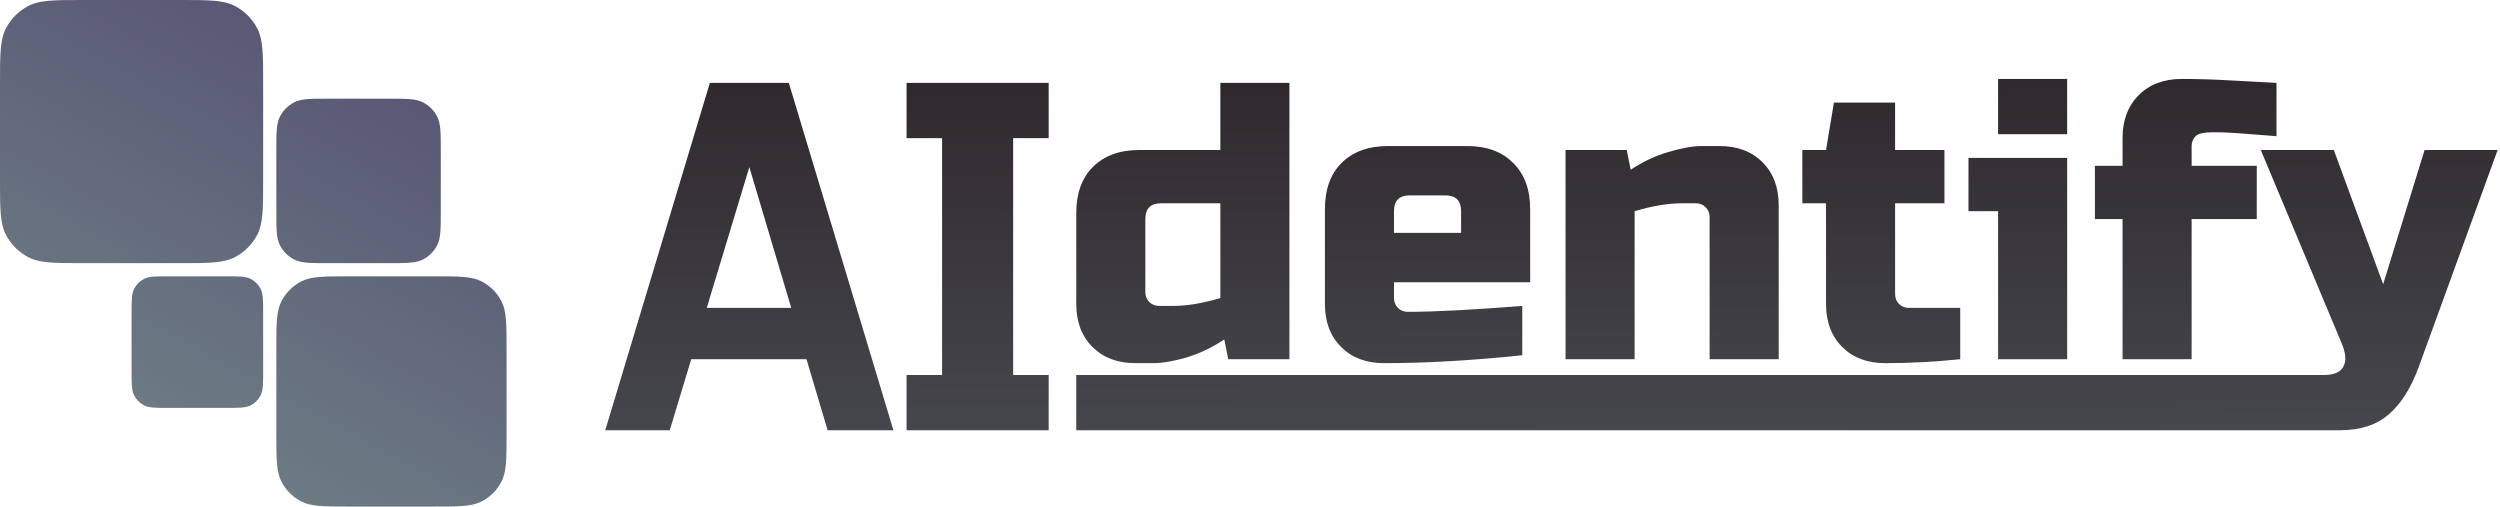
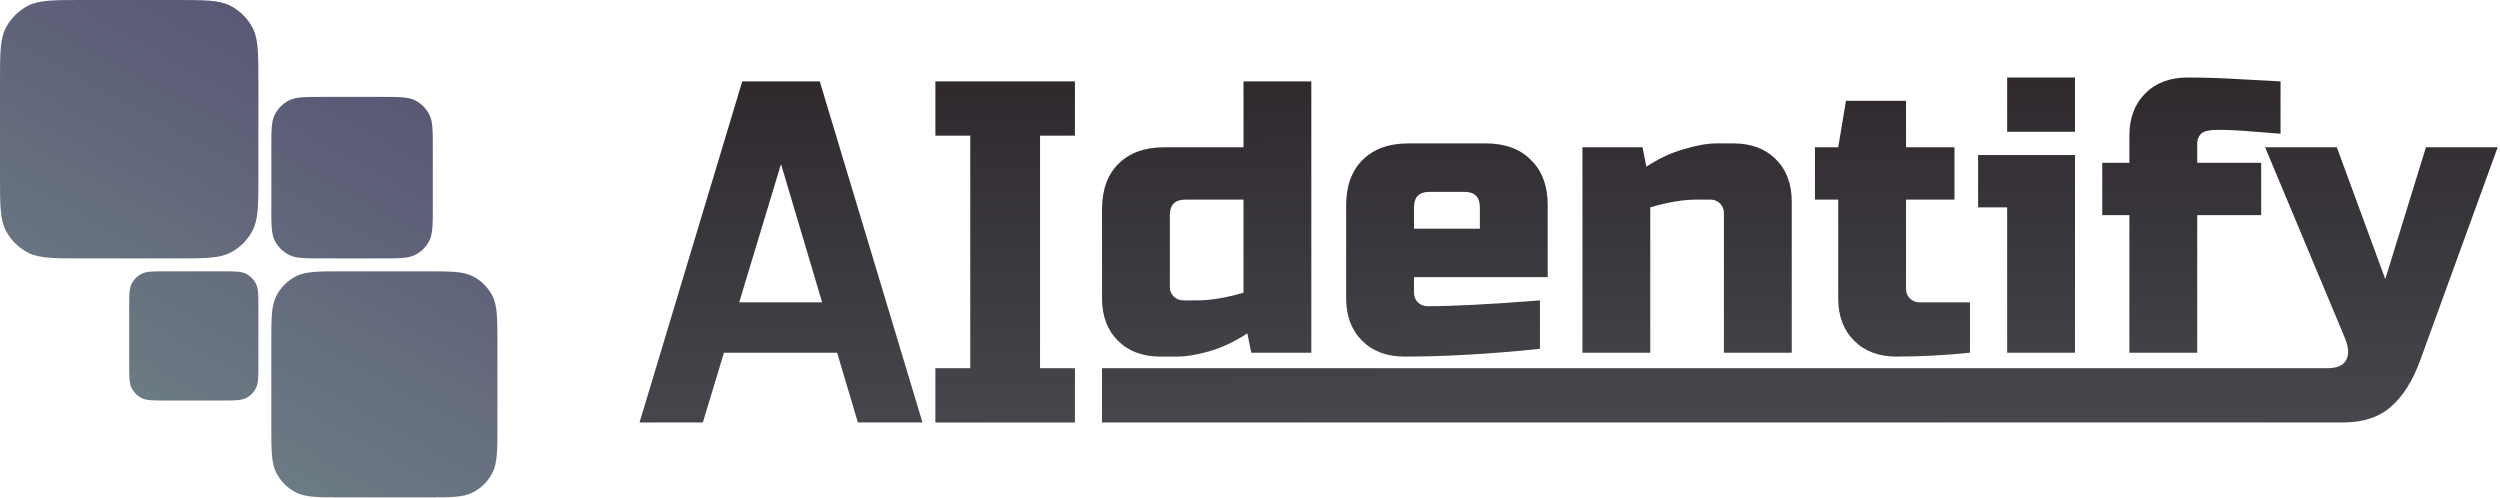
- <svg xmlns="http://www.w3.org/2000/svg" width="380" height="77" viewBox="0 0 380 77" fill="none">
-   <path d="M101.8 65.4H92L107.9 12.6H119.9L135.8 65.4H125.8L122.587 54.599H105.067L101.8 65.4ZM122.587 54.599L125.8 65.4L113.9 25.4L107.472 46.65L107.425 46.8H120.267L122.587 54.599Z" fill="url(#paint0_linear_40_122)" />
-   <path d="M159.398 65.4H137.798V57H143.198V21H137.798V12.6H159.398V21H153.998V57H159.398V65.4Z" fill="url(#paint1_linear_40_122)" />
-   <path d="M186.693 54.6L186.093 51.6C184.213 52.84 182.273 53.76 180.273 54.36C178.313 54.92 176.653 55.2 175.293 55.2H172.593C169.873 55.2 167.693 54.38 166.053 52.74C164.413 51.1 163.593 48.92 163.593 46.2V32.4C163.593 29.4 164.433 27.06 166.113 25.38C167.833 23.66 170.193 22.8 173.193 22.8H185.493V12.6H195.993V54.6H186.693ZM178.293 46.5C180.413 46.5 182.813 46.1 185.493 45.3V30.9H176.493C174.893 30.9 174.093 31.7 174.093 33.3V44.4C174.093 45 174.293 45.5 174.693 45.9C175.093 46.3 175.593 46.5 176.193 46.5H178.293Z" fill="url(#paint2_linear_40_122)" />
-   <path d="M214.286 29.7C212.686 29.7 211.886 30.5 211.886 32.1V35.4H222.086V32.1C222.086 30.5 221.286 29.7 219.686 29.7H214.286ZM231.386 54C223.666 54.8 216.666 55.2 210.386 55.2C207.666 55.2 205.486 54.38 203.846 52.74C202.206 51.1 201.386 48.92 201.386 46.2V31.8C201.386 28.8 202.226 26.46 203.906 24.78C205.626 23.06 207.986 22.2 210.986 22.2H222.986C225.986 22.2 228.326 23.06 230.006 24.78C231.726 26.46 232.586 28.8 232.586 31.8V42.9H211.886V45.3C211.886 45.9 212.086 46.4 212.486 46.8C212.886 47.2 213.386 47.4 213.986 47.4C217.946 47.4 223.746 47.1 231.386 46.5V54Z" fill="url(#paint3_linear_40_122)" />
-   <path d="M255.663 30.9C253.543 30.9 251.143 31.3 248.463 32.1V54.6H237.963V22.8H247.263L247.863 25.8C249.743 24.56 251.663 23.66 253.623 23.1C255.623 22.5 257.303 22.2 258.663 22.2H261.363C264.083 22.2 266.263 23.02 267.903 24.66C269.543 26.3 270.363 28.48 270.363 31.2V54.6H259.863V33C259.863 32.4 259.663 31.9 259.263 31.5C258.863 31.1 258.363 30.9 257.763 30.9H255.663Z" fill="url(#paint4_linear_40_122)" />
-   <path d="M297.955 54.6C294.075 55 290.275 55.2 286.555 55.2C283.835 55.2 281.655 54.38 280.015 52.74C278.375 51.1 277.555 48.92 277.555 46.2V30.9H273.955V22.8H277.555L278.755 15.6H288.055V22.8H295.555V30.9H288.055V44.7C288.055 45.3 288.255 45.8 288.655 46.2C289.055 46.6 289.555 46.8 290.155 46.8H297.955V54.6Z" fill="url(#paint5_linear_40_122)" />
-   <path d="M314.209 24V54.6H303.709V32.1H299.209V24H314.209ZM303.709 12H314.209V20.4H303.709V12Z" fill="url(#paint6_linear_40_122)" />
-   <path d="M346.028 20.7C344.868 20.62 343.328 20.5 341.408 20.34C339.488 20.18 337.828 20.1 336.428 20.1C335.028 20.1 334.128 20.3 333.728 20.7C333.328 21.1 333.128 21.6 333.128 22.2V25.2H343.028V33.3H333.128V54.6H322.628V33.3H318.428V25.2H322.628V21C322.628 18.28 323.448 16.1 325.088 14.46C326.728 12.82 328.908 12 331.628 12C334.068 12 336.648 12.08 339.368 12.24C342.088 12.4 344.308 12.52 346.028 12.6V20.7Z" fill="url(#paint7_linear_40_122)" />
-   <path d="M355.64 65.4C353.52 65.4 166.65 65.4 163.59 65.4V57H353.24C354.76 57 355.74 56.58 356.18 55.74C356.66 54.9 356.58 53.72 355.94 52.2L343.64 22.8H354.74L362.24 43.2L368.54 22.8H379.64L367.64 55.8C366.48 58.96 364.98 61.34 363.14 62.94C361.3 64.58 358.8 65.4 355.64 65.4Z" fill="url(#paint8_linear_40_122)" />
-   <path d="M0 12.8C0 8.32 0 6.079 0.872 4.368C1.639 2.863 2.863 1.639 4.368 0.872C6.079 0 8.32 0 12.8 0H27.2C31.68 0 33.921 0 35.632 0.872C37.137 1.639 38.361 2.863 39.128 4.368C40 6.079 40 8.32 40 12.8V27.2C40 31.68 40 33.921 39.128 35.632C38.361 37.137 37.137 38.361 35.632 39.128C33.921 40 31.68 40 27.2 40H12.8C8.32 40 6.079 40 4.368 39.128C2.863 38.361 1.639 37.137 0.872 35.632C0 33.921 0 31.68 0 27.2V12.8Z" fill="url(#paint9_linear_40_122)" />
-   <path d="M20 47.6C20 45.64 20 44.66 20.381 43.911C20.717 43.252 21.253 42.717 21.911 42.382C22.66 42 23.64 42 25.6 42H34.4C36.36 42 37.34 42 38.089 42.382C38.748 42.717 39.283 43.252 39.618 43.911C40 44.66 40 45.64 40 47.6V56.4C40 58.36 40 59.34 39.618 60.089C39.283 60.748 38.748 61.283 38.089 61.618C37.34 62 36.36 62 34.4 62H25.6C23.64 62 22.66 62 21.911 61.618C21.253 61.283 20.717 60.748 20.381 60.089C20 59.34 20 58.36 20 56.4V47.6Z" fill="url(#paint10_linear_40_122)" />
-   <path d="M42 23C42 20.2 42 18.8 42.545 17.73C43.024 16.789 43.789 16.024 44.73 15.545C45.8 15 47.2 15 50 15H59C61.8 15 63.2 15 64.27 15.545C65.211 16.024 65.976 16.789 66.455 17.73C67 18.8 67 20.2 67 23V32C67 34.8 67 36.2 66.455 37.27C65.976 38.211 65.211 38.976 64.27 39.455C63.2 40 61.8 40 59 40H50C47.2 40 45.8 40 44.73 39.455C43.789 38.976 43.024 38.211 42.545 37.27C42 36.2 42 34.8 42 32V23Z" fill="url(#paint11_linear_40_122)" />
-   <path d="M42 53.2C42 49.28 42 47.319 42.763 45.822C43.434 44.505 44.505 43.434 45.822 42.763C47.319 42 49.28 42 53.2 42H65.8C69.72 42 71.681 42 73.178 42.763C74.495 43.434 75.566 44.505 76.237 45.822C77 47.319 77 49.28 77 53.2V65.8C77 69.72 77 71.681 76.237 73.178C75.566 74.495 74.495 75.566 73.178 76.237C71.681 77 69.72 77 65.8 77H53.2C49.28 77 47.319 77 45.822 76.237C44.505 75.566 43.434 74.495 42.763 73.178C42 71.681 42 69.72 42 65.8V53.2Z" fill="url(#paint12_linear_40_122)" />
+ <svg xmlns="http://www.w3.org/2000/svg" width="387" height="77" viewBox="0 0 387 77" fill="none">
+   <path d="M108.8 65.4H99L114.9 12.6H126.9L142.8 65.4H132.8L129.587 54.599H112.067L108.8 65.4ZM129.587 54.599L132.8 65.4L120.9 25.4L114.472 46.65L114.425 46.8H127.267L129.587 54.599Z" fill="url(#paint0_linear_61_130)" />
+   <path d="M166.398 65.4H144.798V57H150.198V21H144.798V12.6H166.398V21H160.998V57H166.398V65.4Z" fill="url(#paint1_linear_61_130)" />
+   <path d="M193.693 54.6L193.093 51.6C191.213 52.84 189.273 53.76 187.273 54.36C185.313 54.92 183.653 55.2 182.293 55.2H179.593C176.873 55.2 174.693 54.38 173.053 52.74C171.413 51.1 170.593 48.92 170.593 46.2V32.4C170.593 29.4 171.433 27.06 173.113 25.38C174.833 23.66 177.193 22.8 180.193 22.8H192.493V12.6H202.993V54.6H193.693ZM185.293 46.5C187.413 46.5 189.813 46.1 192.493 45.3V30.9H183.493C181.893 30.9 181.093 31.7 181.093 33.3V44.4C181.093 45 181.293 45.5 181.693 45.9C182.093 46.3 182.593 46.5 183.193 46.5H185.293Z" fill="url(#paint2_linear_61_130)" />
+   <path d="M221.286 29.7C219.686 29.7 218.886 30.5 218.886 32.1V35.4H229.086V32.1C229.086 30.5 228.286 29.7 226.686 29.7H221.286ZM238.386 54C230.666 54.8 223.666 55.2 217.386 55.2C214.666 55.2 212.486 54.38 210.846 52.74C209.206 51.1 208.386 48.92 208.386 46.2V31.8C208.386 28.8 209.226 26.46 210.906 24.78C212.626 23.06 214.986 22.2 217.986 22.2H229.986C232.986 22.2 235.326 23.06 237.006 24.78C238.726 26.46 239.586 28.8 239.586 31.8V42.9H218.886V45.3C218.886 45.9 219.086 46.4 219.486 46.8C219.886 47.2 220.386 47.4 220.986 47.4C224.946 47.4 230.746 47.1 238.386 46.5V54Z" fill="url(#paint3_linear_61_130)" />
+   <path d="M262.663 30.9C260.543 30.9 258.143 31.3 255.463 32.1V54.6H244.963V22.8H254.262L254.863 25.8C256.743 24.56 258.662 23.66 260.622 23.1C262.622 22.5 264.303 22.2 265.663 22.2H268.362C271.082 22.2 273.263 23.02 274.903 24.66C276.543 26.3 277.362 28.48 277.362 31.2V54.6H266.862V33C266.862 32.4 266.663 31.9 266.263 31.5C265.863 31.1 265.363 30.9 264.763 30.9H262.663Z" fill="url(#paint4_linear_61_130)" />
+   <path d="M304.955 54.6C301.075 55 297.275 55.2 293.555 55.2C290.835 55.2 288.655 54.38 287.015 52.74C285.375 51.1 284.555 48.92 284.555 46.2V30.9H280.955V22.8H284.555L285.755 15.6H295.055V22.8H302.555V30.9H295.055V44.7C295.055 45.3 295.255 45.8 295.655 46.2C296.055 46.6 296.555 46.8 297.155 46.8H304.955V54.6Z" fill="url(#paint5_linear_61_130)" />
+   <path d="M321.209 24V54.6H310.709V32.1H306.209V24H321.209ZM310.709 12H321.209V20.4H310.709V12Z" fill="url(#paint6_linear_61_130)" />
+   <path d="M353.028 20.7C351.868 20.62 350.328 20.5 348.408 20.34C346.488 20.18 344.828 20.1 343.428 20.1C342.028 20.1 341.128 20.3 340.728 20.7C340.328 21.1 340.128 21.6 340.128 22.2V25.2H350.028V33.3H340.128V54.6H329.628V33.3H325.428V25.2H329.628V21C329.628 18.28 330.448 16.1 332.088 14.46C333.728 12.82 335.908 12 338.628 12C341.068 12 343.648 12.08 346.368 12.24C349.088 12.4 351.308 12.52 353.028 12.6V20.7Z" fill="url(#paint7_linear_61_130)" />
+   <path d="M362.64 65.4C360.52 65.4 173.65 65.4 170.59 65.4V57H360.24C361.76 57 362.74 56.58 363.18 55.74C363.66 54.9 363.58 53.72 362.94 52.2L350.64 22.8H361.74L369.24 43.2L375.54 22.8H386.64L374.64 55.8C373.48 58.96 371.98 61.34 370.14 62.94C368.3 64.58 365.8 65.4 362.64 65.4Z" fill="url(#paint8_linear_61_130)" />
+   <path d="M0 12.8C0 8.32 0 6.079 0.872 4.368C1.639 2.863 2.863 1.639 4.368 0.872C6.079 0 8.32 0 12.8 0H27.2C31.68 0 33.921 0 35.632 0.872C37.137 1.639 38.361 2.863 39.128 4.368C40 6.079 40 8.32 40 12.8V27.2C40 31.68 40 33.921 39.128 35.632C38.361 37.137 37.137 38.361 35.632 39.128C33.921 40 31.68 40 27.2 40H12.8C8.32 40 6.079 40 4.368 39.128C2.863 38.361 1.639 37.137 0.872 35.632C0 33.921 0 31.68 0 27.2L0 12.8Z" fill="url(#paint9_linear_61_130)" />
+   <path d="M20 47.6C20 45.64 20 44.66 20.381 43.911C20.717 43.252 21.253 42.717 21.911 42.382C22.66 42 23.64 42 25.6 42H34.4C36.36 42 37.34 42 38.089 42.382C38.748 42.717 39.283 43.252 39.618 43.911C40 44.66 40 45.64 40 47.6V56.4C40 58.36 40 59.34 39.618 60.089C39.283 60.748 38.748 61.283 38.089 61.618C37.34 62 36.36 62 34.4 62H25.6C23.64 62 22.66 62 21.911 61.618C21.253 61.283 20.717 60.748 20.381 60.089C20 59.34 20 58.36 20 56.4V47.6Z" fill="url(#paint10_linear_61_130)" />
+   <path d="M42 23C42 20.2 42 18.8 42.545 17.73C43.024 16.789 43.789 16.024 44.73 15.545C45.8 15 47.2 15 50 15H59C61.8 15 63.2 15 64.27 15.545C65.211 16.024 65.976 16.789 66.455 17.73C67 18.8 67 20.2 67 23V32C67 34.8 67 36.2 66.455 37.27C65.976 38.211 65.211 38.976 64.27 39.455C63.2 40 61.8 40 59 40H50C47.2 40 45.8 40 44.73 39.455C43.789 38.976 43.024 38.211 42.545 37.27C42 36.2 42 34.8 42 32V23Z" fill="url(#paint11_linear_61_130)" />
+   <path d="M42 53.2C42 49.28 42 47.319 42.763 45.822C43.434 44.505 44.505 43.434 45.822 42.763C47.319 42 49.28 42 53.2 42H65.8C69.72 42 71.681 42 73.178 42.763C74.495 43.434 75.566 44.505 76.237 45.822C77 47.319 77 49.28 77 53.2V65.8C77 69.72 77 71.681 76.237 73.178C75.566 74.495 74.495 75.566 73.178 76.237C71.681 77 69.72 77 65.8 77H53.2C49.28 77 47.319 77 45.822 76.237C44.505 75.566 43.434 74.495 42.763 73.178C42 71.681 42 69.72 42 65.8V53.2Z" fill="url(#paint12_linear_61_130)" />
  <defs>
-     <linearGradient id="paint0_linear_40_122" x1="190.058" y1="-34.607" x2="190.688" y2="164.526" gradientUnits="userSpaceOnUse">
+     <linearGradient id="paint0_linear_61_130" x1="193.562" y1="-34.607" x2="194.181" y2="164.526" gradientUnits="userSpaceOnUse">
      <stop stop-color="#1C0F13" />
      <stop offset="1" stop-color="#6E7E85" />
    </linearGradient>
-     <linearGradient id="paint1_linear_40_122" x1="190.058" y1="-34.607" x2="190.688" y2="164.526" gradientUnits="userSpaceOnUse">
+     <linearGradient id="paint1_linear_61_130" x1="193.562" y1="-34.607" x2="194.181" y2="164.526" gradientUnits="userSpaceOnUse">
      <stop stop-color="#1C0F13" />
      <stop offset="1" stop-color="#6E7E85" />
    </linearGradient>
-     <linearGradient id="paint2_linear_40_122" x1="190.058" y1="-34.607" x2="190.688" y2="164.526" gradientUnits="userSpaceOnUse">
+     <linearGradient id="paint2_linear_61_130" x1="193.562" y1="-34.607" x2="194.181" y2="164.526" gradientUnits="userSpaceOnUse">
      <stop stop-color="#1C0F13" />
      <stop offset="1" stop-color="#6E7E85" />
    </linearGradient>
-     <linearGradient id="paint3_linear_40_122" x1="190.058" y1="-34.607" x2="190.688" y2="164.526" gradientUnits="userSpaceOnUse">
+     <linearGradient id="paint3_linear_61_130" x1="193.562" y1="-34.607" x2="194.181" y2="164.526" gradientUnits="userSpaceOnUse">
      <stop stop-color="#1C0F13" />
      <stop offset="1" stop-color="#6E7E85" />
    </linearGradient>
-     <linearGradient id="paint4_linear_40_122" x1="190.058" y1="-34.607" x2="190.688" y2="164.526" gradientUnits="userSpaceOnUse">
+     <linearGradient id="paint4_linear_61_130" x1="193.562" y1="-34.607" x2="194.181" y2="164.526" gradientUnits="userSpaceOnUse">
      <stop stop-color="#1C0F13" />
      <stop offset="1" stop-color="#6E7E85" />
    </linearGradient>
-     <linearGradient id="paint5_linear_40_122" x1="190.058" y1="-34.607" x2="190.688" y2="164.526" gradientUnits="userSpaceOnUse">
+     <linearGradient id="paint5_linear_61_130" x1="193.562" y1="-34.607" x2="194.181" y2="164.526" gradientUnits="userSpaceOnUse">
      <stop stop-color="#1C0F13" />
      <stop offset="1" stop-color="#6E7E85" />
    </linearGradient>
-     <linearGradient id="paint6_linear_40_122" x1="190.058" y1="-34.607" x2="190.688" y2="164.526" gradientUnits="userSpaceOnUse">
+     <linearGradient id="paint6_linear_61_130" x1="193.562" y1="-34.607" x2="194.181" y2="164.526" gradientUnits="userSpaceOnUse">
      <stop stop-color="#1C0F13" />
      <stop offset="1" stop-color="#6E7E85" />
    </linearGradient>
-     <linearGradient id="paint7_linear_40_122" x1="190.058" y1="-34.607" x2="190.688" y2="164.526" gradientUnits="userSpaceOnUse">
+     <linearGradient id="paint7_linear_61_130" x1="193.562" y1="-34.607" x2="194.181" y2="164.526" gradientUnits="userSpaceOnUse">
      <stop stop-color="#1C0F13" />
      <stop offset="1" stop-color="#6E7E85" />
    </linearGradient>
-     <linearGradient id="paint8_linear_40_122" x1="190.058" y1="-34.607" x2="190.688" y2="164.526" gradientUnits="userSpaceOnUse">
+     <linearGradient id="paint8_linear_61_130" x1="193.562" y1="-34.607" x2="194.181" y2="164.526" gradientUnits="userSpaceOnUse">
      <stop stop-color="#1C0F13" />
      <stop offset="1" stop-color="#6E7E85" />
    </linearGradient>
-     <linearGradient id="paint9_linear_40_122" x1="55" y1="-8.25894e-08" x2="18" y2="67" gradientUnits="userSpaceOnUse">
+     <linearGradient id="paint9_linear_61_130" x1="55" y1="-1.46461e-06" x2="18" y2="67" gradientUnits="userSpaceOnUse">
      <stop stop-color="#565373" />
      <stop offset="1" stop-color="#6E7E85" />
    </linearGradient>
-     <linearGradient id="paint10_linear_40_122" x1="55" y1="-8.25894e-08" x2="18" y2="67" gradientUnits="userSpaceOnUse">
+     <linearGradient id="paint10_linear_61_130" x1="55" y1="-1.46461e-06" x2="18" y2="67" gradientUnits="userSpaceOnUse">
      <stop stop-color="#565373" />
      <stop offset="1" stop-color="#6E7E85" />
    </linearGradient>
-     <linearGradient id="paint11_linear_40_122" x1="55" y1="-8.25894e-08" x2="18" y2="67" gradientUnits="userSpaceOnUse">
+     <linearGradient id="paint11_linear_61_130" x1="55" y1="-1.46461e-06" x2="18" y2="67" gradientUnits="userSpaceOnUse">
      <stop stop-color="#565373" />
      <stop offset="1" stop-color="#6E7E85" />
    </linearGradient>
-     <linearGradient id="paint12_linear_40_122" x1="55" y1="-8.25894e-08" x2="18" y2="67" gradientUnits="userSpaceOnUse">
+     <linearGradient id="paint12_linear_61_130" x1="55" y1="-1.46461e-06" x2="18" y2="67" gradientUnits="userSpaceOnUse">
      <stop stop-color="#565373" />
      <stop offset="1" stop-color="#6E7E85" />
    </linearGradient>
  </defs>
</svg>
